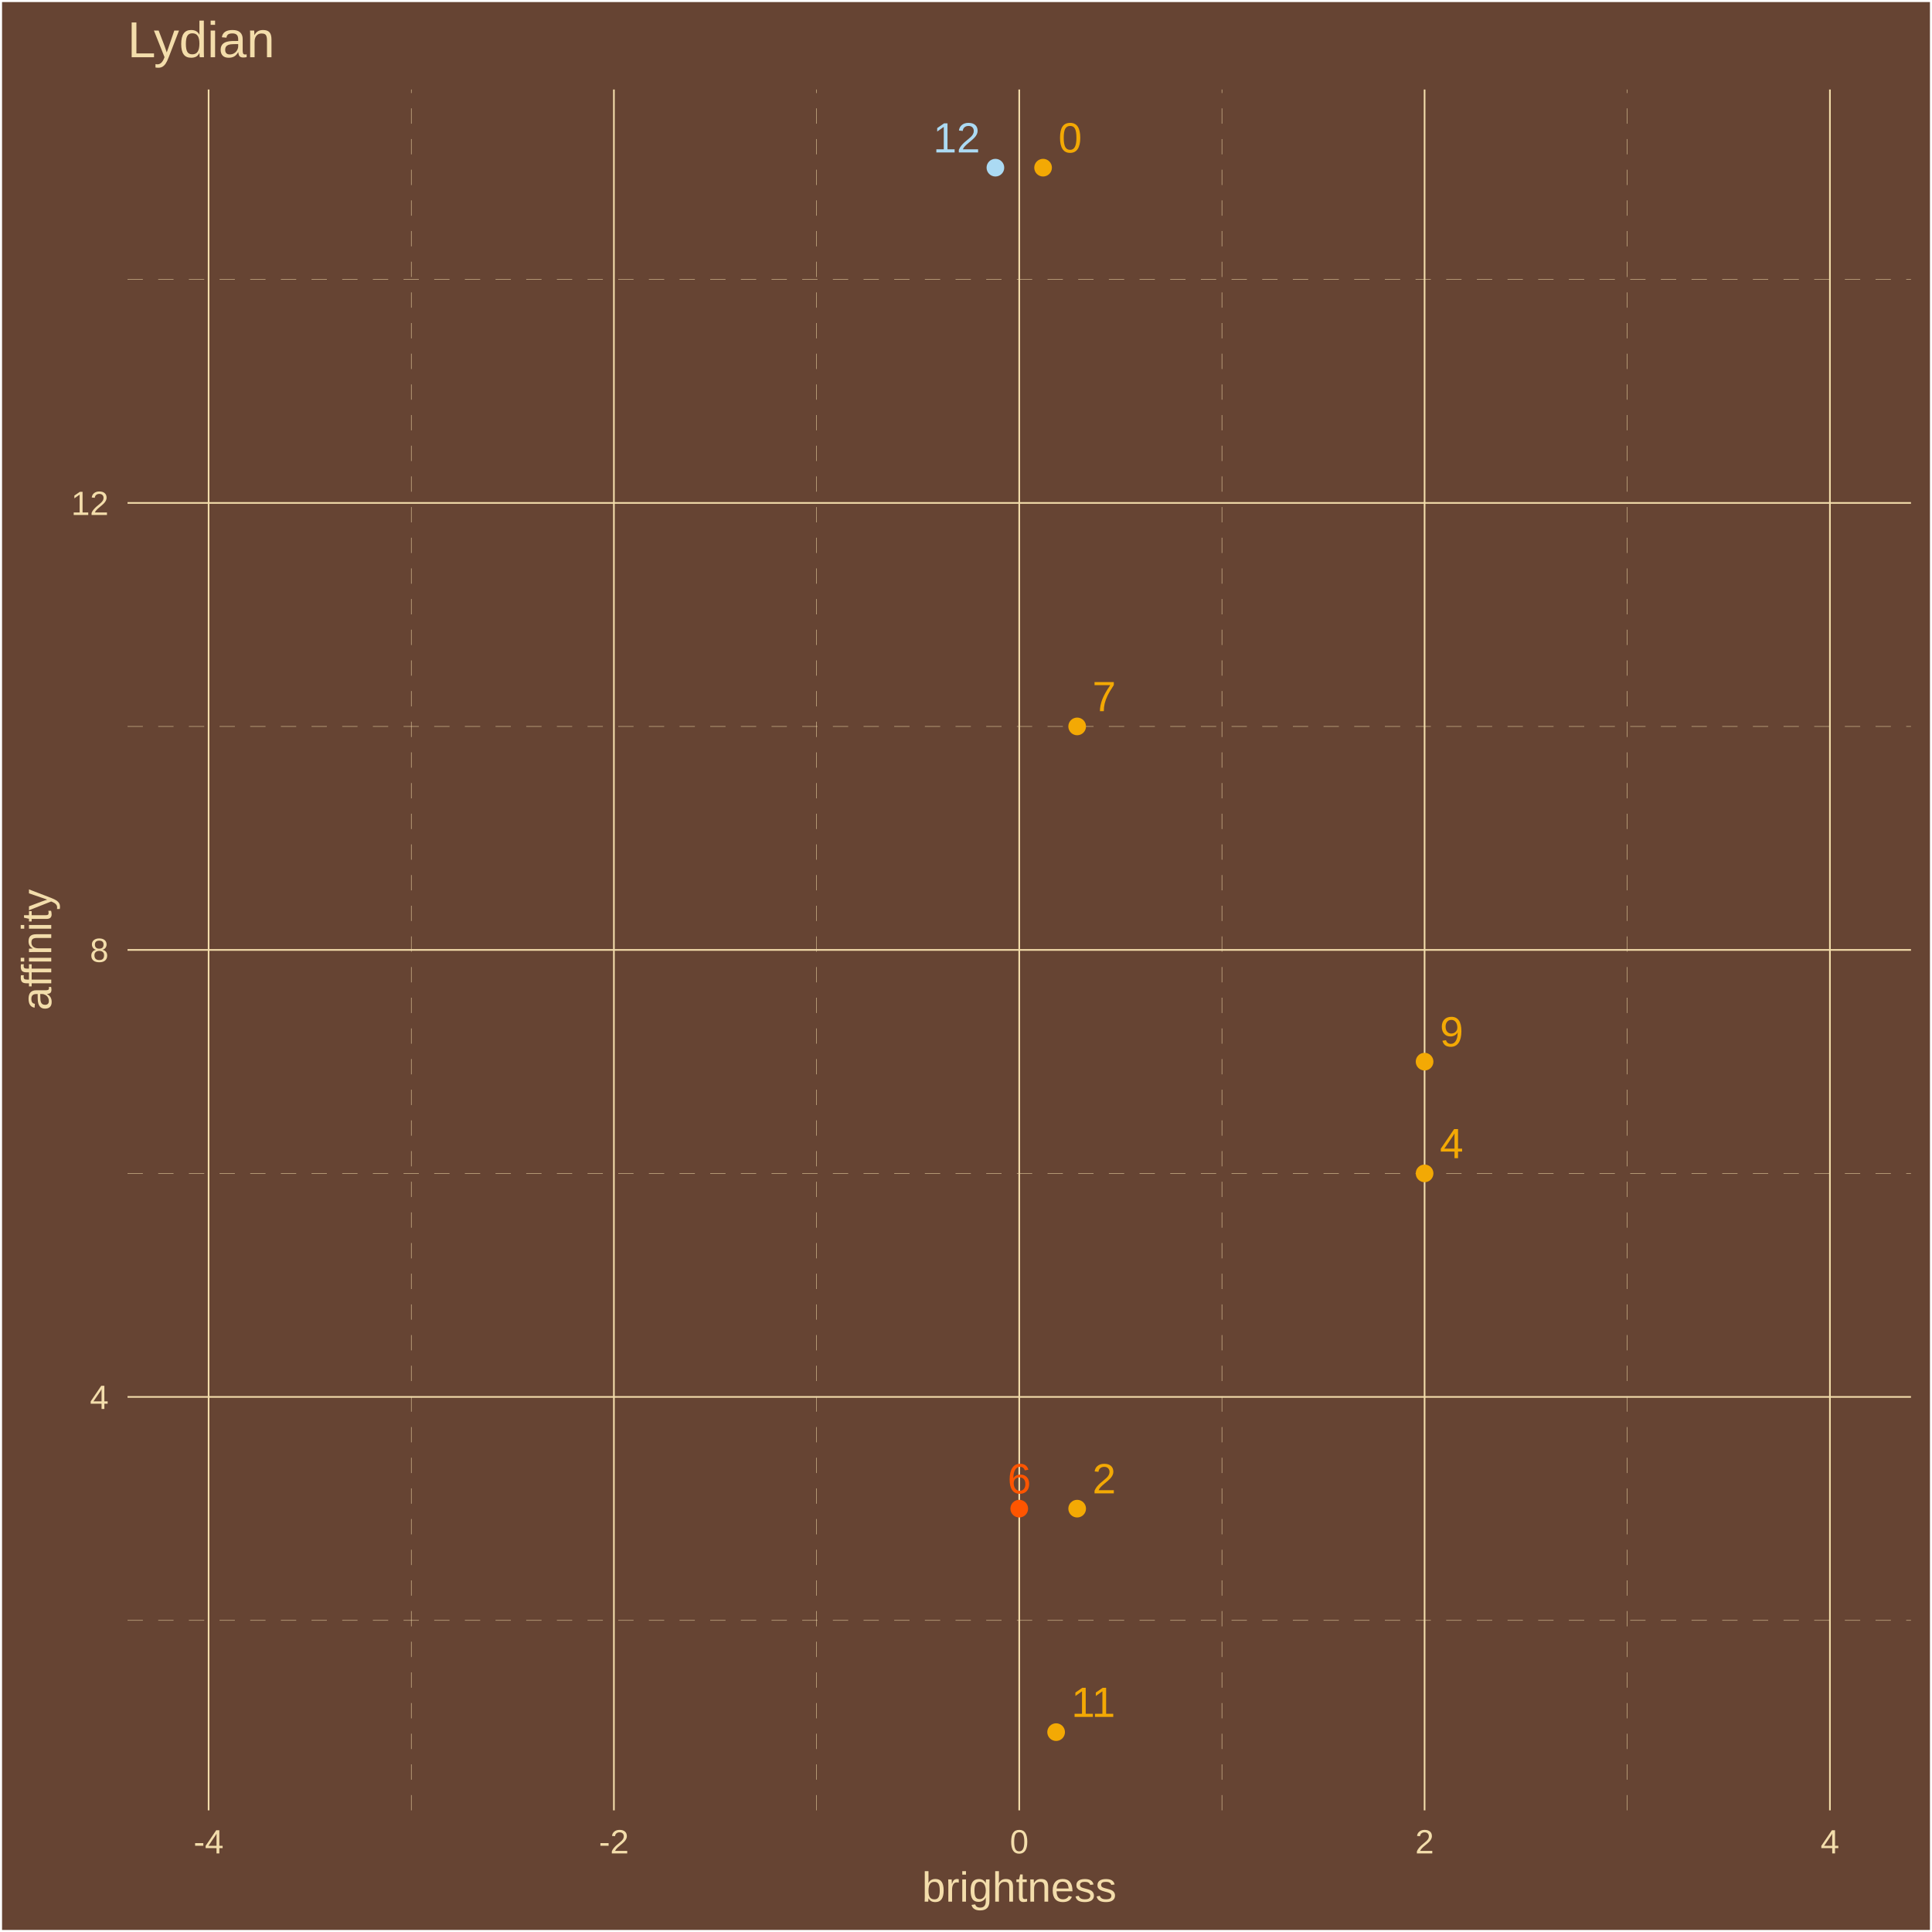
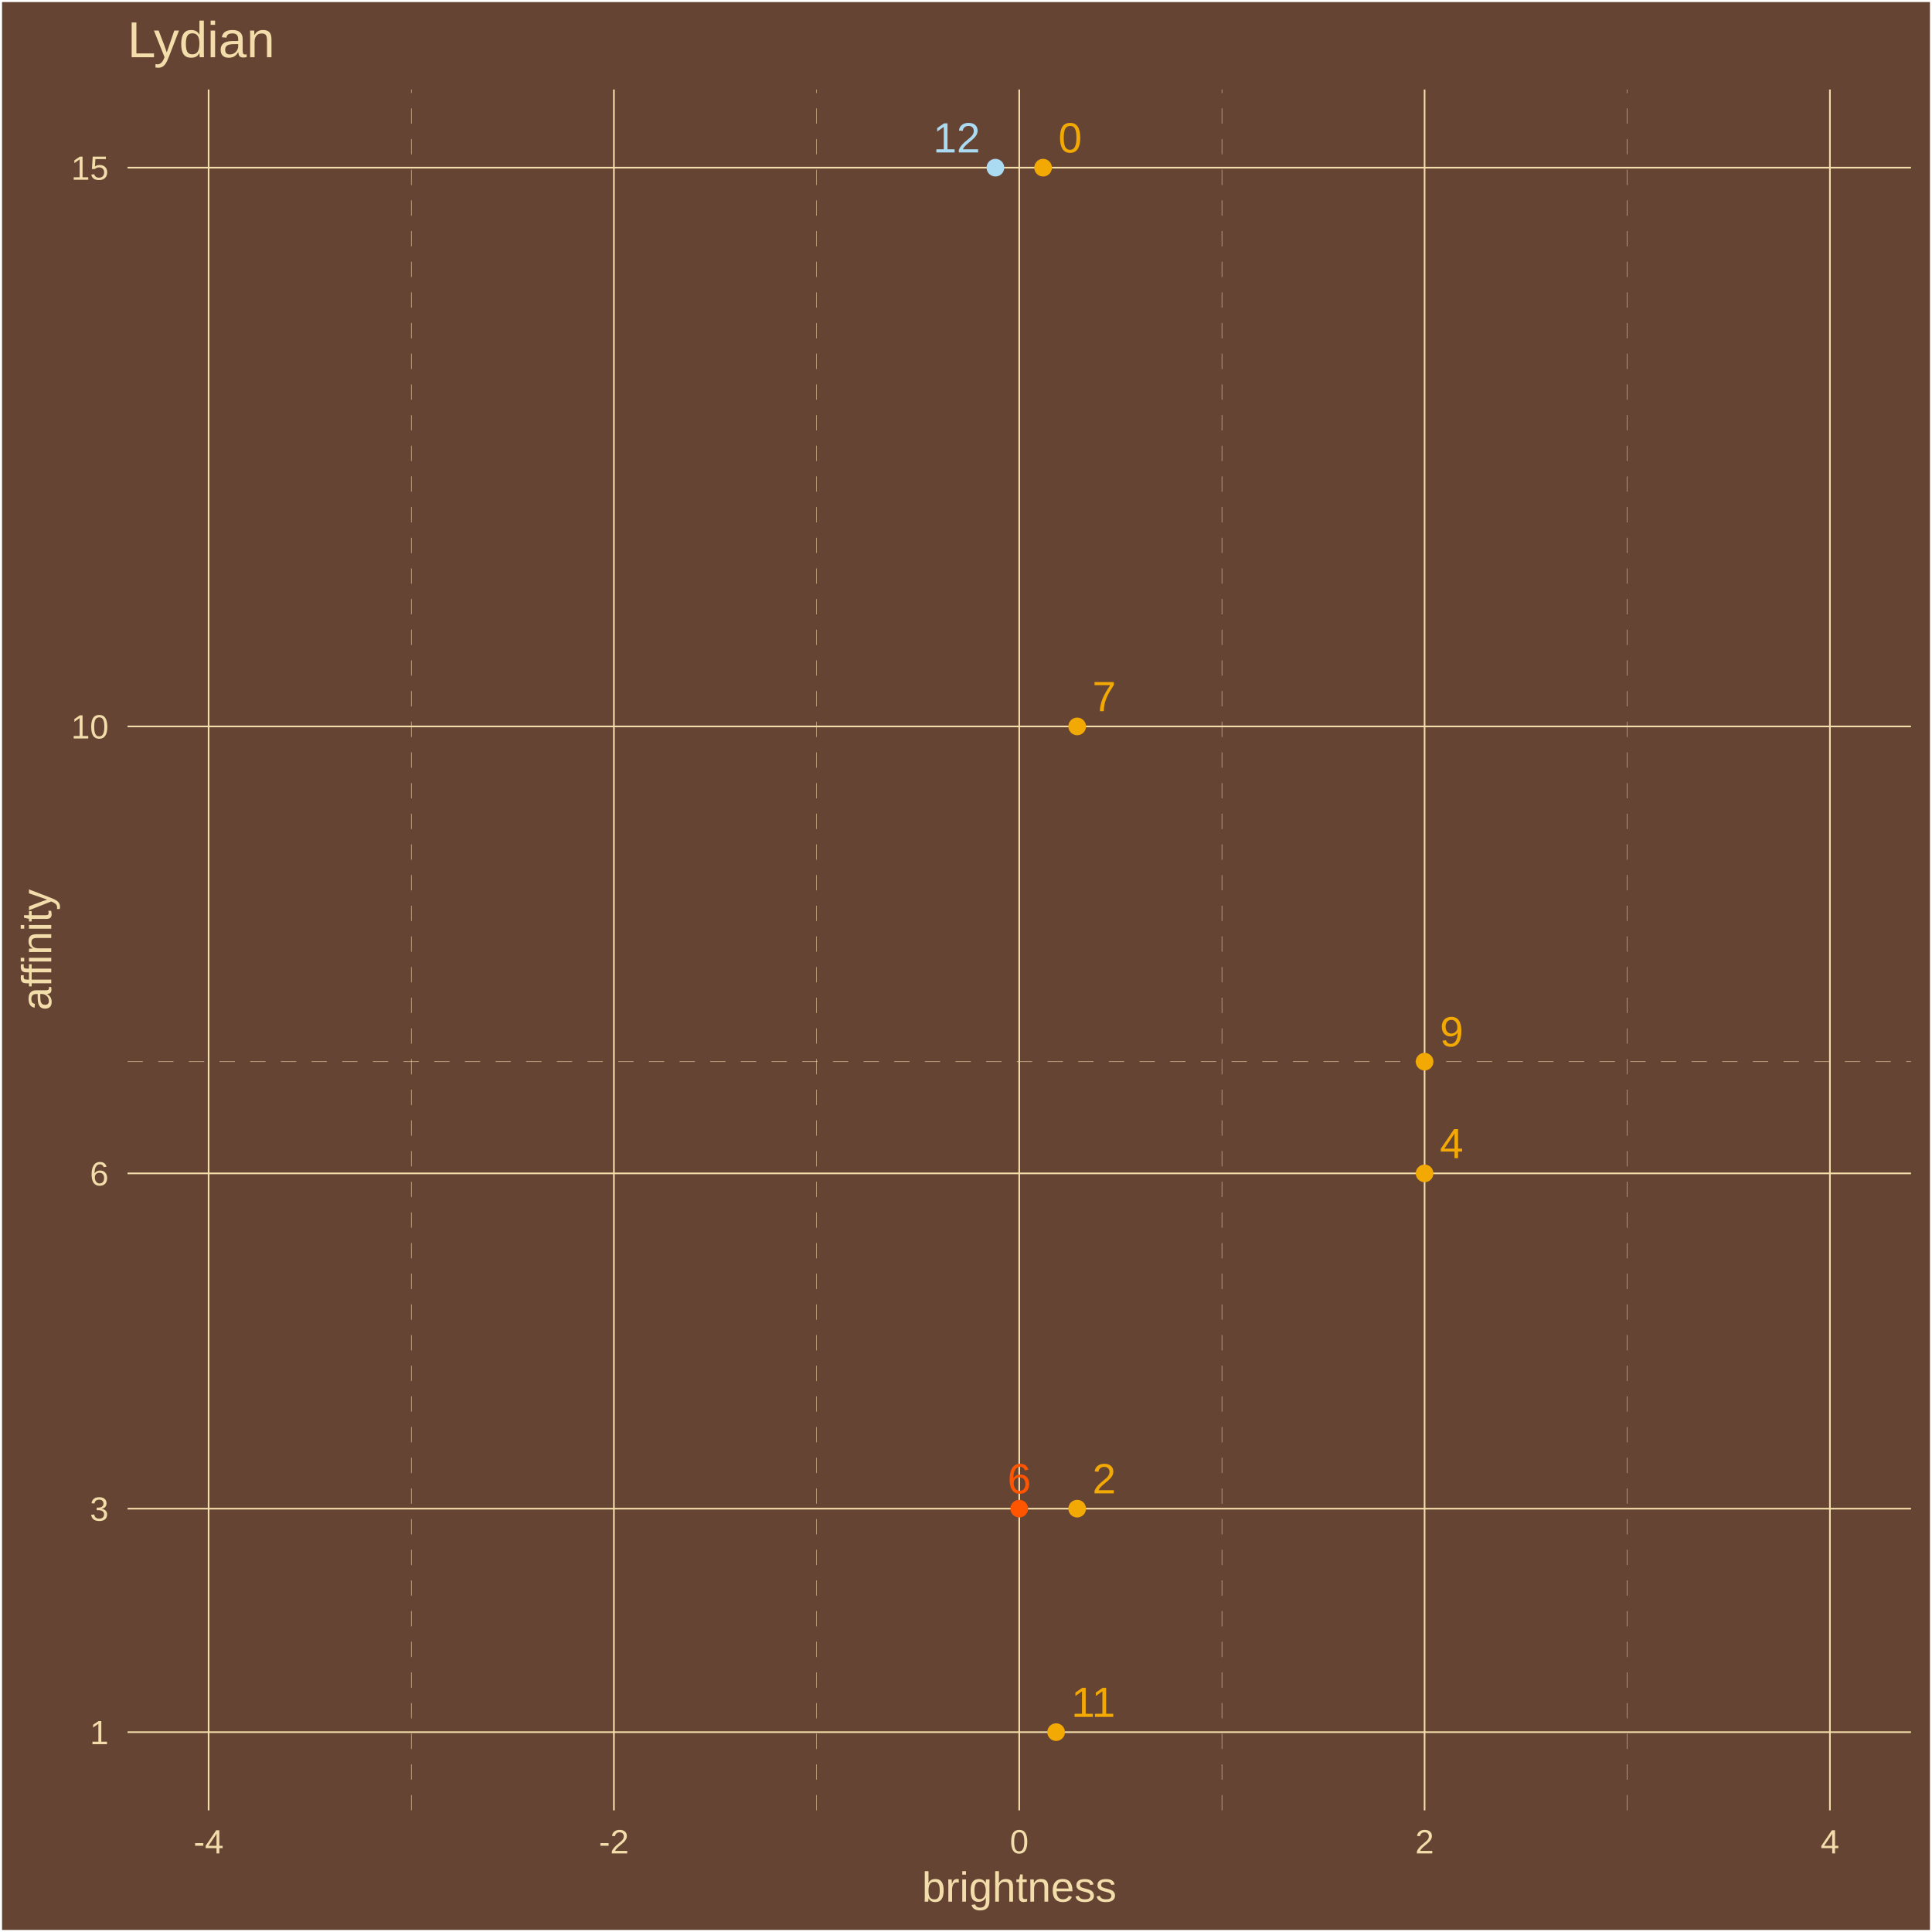
<svg xmlns="http://www.w3.org/2000/svg" class="svglite" width="504.00pt" height="504.00pt" viewBox="0 0 504.00 504.00">
  <defs>
    <style type="text/css">
    .svglite line, .svglite polyline, .svglite polygon, .svglite path, .svglite rect, .svglite circle {
      fill: none;
      stroke: #000000;
      stroke-linecap: round;
      stroke-linejoin: round;
      stroke-miterlimit: 10.00;
    }
    .svglite text {
      white-space: pre;
    }
  </style>
  </defs>
  <rect width="100%" height="100%" style="stroke: none; fill: #664433;" />
  <defs>
    <clipPath id="cpMC4wMHw1MDQuMDB8MC4wMHw1MDQuMDA=">
      <rect x="0.00" y="0.00" width="504.00" height="504.00" />
    </clipPath>
  </defs>
  <g clip-path="url(#cpMC4wMHw1MDQuMDB8MC4wMHw1MDQuMDA=)">
    <rect x="0.00" y="0" width="504.00" height="504.00" style="stroke-width: 1.07; stroke: #FFFFFF; fill: #664433;" />
  </g>
  <defs>
    <clipPath id="cpMzMuMjd8NDk4LjUyfDIzLjM0fDQ3Mi4yNw==">
      <rect x="33.27" y="23.34" width="465.25" height="448.93" />
    </clipPath>
  </defs>
  <g clip-path="url(#cpMzMuMjd8NDk4LjUyfDIzLjM0fDQ3Mi4yNw==)">
    <rect x="33.27" y="23.34" width="465.25" height="448.93" style="stroke-width: 1.07; stroke: none; fill: #664433;" />
-     <polyline points="33.27,422.71 498.52,422.71 " style="stroke-width: 0.11; stroke: #F3DDAB; stroke-dasharray: 4.00,4.00; stroke-linecap: butt;" />
-     <polyline points="33.27,306.10 498.52,306.10 " style="stroke-width: 0.11; stroke: #F3DDAB; stroke-dasharray: 4.00,4.00; stroke-linecap: butt;" />
-     <polyline points="33.27,189.50 498.52,189.50 " style="stroke-width: 0.11; stroke: #F3DDAB; stroke-dasharray: 4.00,4.00; stroke-linecap: butt;" />
-     <polyline points="33.27,72.89 498.52,72.89 " style="stroke-width: 0.11; stroke: #F3DDAB; stroke-dasharray: 4.00,4.00; stroke-linecap: butt;" />
+     <polyline points="33.27,276.95 498.52,276.95 " style="stroke-width: 0.11; stroke: #F3DDAB; stroke-dasharray: 4.00,4.00; stroke-linecap: butt;" />
    <polyline points="107.29,472.27 107.29,23.34 " style="stroke-width: 0.11; stroke: #F3DDAB; stroke-dasharray: 4.00,4.00; stroke-linecap: butt;" />
    <polyline points="213.02,472.27 213.02,23.34 " style="stroke-width: 0.11; stroke: #F3DDAB; stroke-dasharray: 4.00,4.00; stroke-linecap: butt;" />
    <polyline points="318.76,472.27 318.76,23.34 " style="stroke-width: 0.11; stroke: #F3DDAB; stroke-dasharray: 4.00,4.00; stroke-linecap: butt;" />
    <polyline points="424.50,472.27 424.50,23.34 " style="stroke-width: 0.11; stroke: #F3DDAB; stroke-dasharray: 4.00,4.00; stroke-linecap: butt;" />
-     <polyline points="33.27,364.41 498.52,364.41 " style="stroke-width: 0.43; stroke: #F3DDAB; stroke-linecap: butt;" />
-     <polyline points="33.27,247.80 498.52,247.80 " style="stroke-width: 0.43; stroke: #F3DDAB; stroke-linecap: butt;" />
-     <polyline points="33.27,131.20 498.52,131.20 " style="stroke-width: 0.43; stroke: #F3DDAB; stroke-linecap: butt;" />
+     <polyline points="33.27,451.86 498.52,451.86 " style="stroke-width: 0.43; stroke: #F3DDAB; stroke-linecap: butt;" />
+     <polyline points="33.27,393.56 498.52,393.56 " style="stroke-width: 0.43; stroke: #F3DDAB; stroke-linecap: butt;" />
+     <polyline points="33.27,306.10 498.52,306.10 " style="stroke-width: 0.43; stroke: #F3DDAB; stroke-linecap: butt;" />
+     <polyline points="33.27,189.50 498.52,189.50 " style="stroke-width: 0.43; stroke: #F3DDAB; stroke-linecap: butt;" />
+     <polyline points="33.27,43.74 498.52,43.74 " style="stroke-width: 0.43; stroke: #F3DDAB; stroke-linecap: butt;" />
    <polyline points="54.42,472.27 54.42,23.34 " style="stroke-width: 0.43; stroke: #F3DDAB; stroke-linecap: butt;" />
    <polyline points="160.15,472.27 160.15,23.34 " style="stroke-width: 0.43; stroke: #F3DDAB; stroke-linecap: butt;" />
    <polyline points="265.89,472.27 265.89,23.34 " style="stroke-width: 0.43; stroke: #F3DDAB; stroke-linecap: butt;" />
    <polyline points="371.63,472.27 371.63,23.34 " style="stroke-width: 0.43; stroke: #F3DDAB; stroke-linecap: butt;" />
    <polyline points="477.37,472.27 477.37,23.34 " style="stroke-width: 0.43; stroke: #F3DDAB; stroke-linecap: butt;" />
    <circle cx="272.11" cy="43.74" r="1.95" style="stroke-width: 0.71; stroke: #F3A904; fill: #F3A904;" />
    <circle cx="281.00" cy="393.56" r="1.95" style="stroke-width: 0.71; stroke: #F3A904; fill: #F3A904;" />
    <circle cx="371.63" cy="306.10" r="1.95" style="stroke-width: 0.71; stroke: #F3A904; fill: #F3A904;" />
    <circle cx="265.89" cy="393.56" r="1.95" style="stroke-width: 0.71; stroke: #FF5500; fill: #FF5500;" />
    <circle cx="281.00" cy="189.50" r="1.95" style="stroke-width: 0.71; stroke: #F3A904; fill: #F3A904;" />
    <circle cx="371.63" cy="276.95" r="1.95" style="stroke-width: 0.71; stroke: #F3A904; fill: #F3A904;" />
    <circle cx="275.51" cy="451.86" r="1.95" style="stroke-width: 0.71; stroke: #F3A904; fill: #F3A904;" />
    <circle cx="259.67" cy="43.74" r="1.95" style="stroke-width: 0.71; stroke: #ABDAF3; fill: #ABDAF3;" />
    <polygon points="274.27,43.74 284.73,43.74 284.64,43.74 284.99,43.73 285.33,43.66 285.65,43.53 285.96,43.36 286.22,43.14 286.46,42.88 286.64,42.59 286.78,42.27 286.86,41.93 286.89,41.58 286.89,41.58 286.89,29.35 286.89,29.35 286.86,29.00 286.78,28.66 286.64,28.35 286.46,28.05 286.22,27.79 285.96,27.57 285.65,27.40 285.33,27.27 284.99,27.20 284.73,27.19 274.27,27.19 274.53,27.20 274.19,27.19 273.84,27.23 273.51,27.33 273.19,27.48 272.91,27.68 272.66,27.92 272.45,28.19 272.29,28.50 272.18,28.83 272.12,29.18 272.11,29.35 272.11,41.58 272.12,41.41 272.12,41.76 272.18,42.10 272.29,42.43 272.45,42.74 272.66,43.01 272.91,43.25 273.19,43.45 273.51,43.60 273.84,43.70 274.19,43.74 " style="stroke-width: nan; stroke: none;" />
    <text x="276.09" y="39.77" style="font-size: 11.04px;fill: #F3A904; font-family: &quot;Arial&quot;;" textLength="6.13px" lengthAdjust="spacingAndGlyphs">0</text>
    <polygon points="283.16,393.56 293.61,393.56 293.53,393.56 293.87,393.54 294.21,393.47 294.54,393.35 294.84,393.18 295.11,392.96 295.34,392.70 295.53,392.40 295.66,392.08 295.75,391.74 295.77,391.40 295.77,391.40 295.77,379.16 295.77,379.16 295.75,378.82 295.66,378.48 295.53,378.16 295.34,377.87 295.11,377.61 294.84,377.39 294.54,377.21 294.21,377.09 293.87,377.02 293.61,377.00 283.16,377.00 283.42,377.02 283.07,377.01 282.73,377.05 282.39,377.15 282.08,377.29 281.79,377.49 281.54,377.73 281.33,378.01 281.17,378.32 281.06,378.65 281.01,378.99 281.00,379.16 281.00,391.40 281.01,391.22 281.01,391.57 281.06,391.91 281.17,392.24 281.33,392.55 281.54,392.83 281.79,393.07 282.08,393.27 282.39,393.42 282.73,393.51 283.07,393.56 " style="stroke-width: nan; stroke: none;" />
    <text x="284.97" y="389.58" style="font-size: 11.04px;fill: #F3A904; font-family: &quot;Arial&quot;;" textLength="6.13px" lengthAdjust="spacingAndGlyphs">2</text>
    <polygon points="373.79,306.10 384.25,306.10 384.16,306.10 384.51,306.09 384.85,306.02 385.17,305.90 385.47,305.72 385.74,305.50 385.97,305.24 386.16,304.95 386.30,304.63 386.38,304.29 386.41,303.94 386.41,303.94 386.41,291.71 386.41,291.71 386.38,291.36 386.30,291.03 386.16,290.71 385.97,290.41 385.74,290.15 385.47,289.93 385.17,289.76 384.85,289.64 384.51,289.57 384.25,289.55 373.79,289.55 374.05,289.57 373.71,289.55 373.36,289.59 373.03,289.69 372.71,289.84 372.43,290.04 372.18,290.28 371.97,290.56 371.81,290.86 371.70,291.19 371.64,291.54 371.63,291.71 371.63,303.94 371.64,303.77 371.64,304.12 371.70,304.46 371.81,304.79 371.97,305.10 372.18,305.38 372.43,305.62 372.71,305.81 373.03,305.96 373.36,306.06 373.71,306.10 " style="stroke-width: nan; stroke: none;" />
    <text x="375.61" y="302.13" style="font-size: 11.04px;fill: #F3A904; font-family: &quot;Arial&quot;;" textLength="6.13px" lengthAdjust="spacingAndGlyphs">4</text>
    <polygon points="260.67,393.56 271.12,393.56 271.03,393.56 271.38,393.54 271.72,393.47 272.05,393.35 272.35,393.18 272.62,392.96 272.85,392.70 273.03,392.40 273.17,392.08 273.25,391.74 273.28,391.40 273.28,391.40 273.28,379.16 273.28,379.16 273.25,378.82 273.17,378.48 273.03,378.16 272.85,377.87 272.62,377.61 272.35,377.39 272.05,377.21 271.72,377.09 271.38,377.02 271.12,377.00 260.67,377.00 260.93,377.02 260.58,377.01 260.23,377.05 259.90,377.15 259.59,377.29 259.30,377.49 259.05,377.73 258.84,378.01 258.68,378.32 258.57,378.65 258.51,378.99 258.51,379.16 258.51,391.40 258.51,391.22 258.51,391.57 258.57,391.91 258.68,392.24 258.84,392.55 259.05,392.83 259.30,393.07 259.59,393.27 259.90,393.42 260.23,393.51 260.58,393.56 " style="stroke-width: nan; stroke: none;" />
    <text x="265.89" y="389.58" text-anchor="middle" style="font-size: 11.04px;fill: #FF5500; font-family: &quot;Arial&quot;;" textLength="6.13px" lengthAdjust="spacingAndGlyphs">6</text>
    <polygon points="283.16,189.50 293.61,189.50 293.53,189.50 293.87,189.48 294.21,189.41 294.54,189.29 294.84,189.12 295.11,188.90 295.34,188.64 295.53,188.34 295.66,188.02 295.75,187.68 295.77,187.34 295.77,187.34 295.77,175.11 295.77,175.11 295.75,174.76 295.66,174.42 295.53,174.10 295.34,173.81 295.11,173.55 294.84,173.33 294.54,173.15 294.21,173.03 293.87,172.96 293.61,172.95 283.16,172.95 283.42,172.96 283.07,172.95 282.73,172.99 282.39,173.09 282.08,173.23 281.79,173.43 281.54,173.67 281.33,173.95 281.17,174.26 281.06,174.59 281.01,174.93 281.00,175.11 281.00,187.34 281.01,187.16 281.01,187.51 281.06,187.86 281.17,188.18 281.33,188.49 281.54,188.77 281.79,189.01 282.08,189.21 282.39,189.36 282.73,189.45 283.07,189.50 " style="stroke-width: nan; stroke: none;" />
    <text x="284.97" y="185.52" style="font-size: 11.04px;fill: #F3A904; font-family: &quot;Arial&quot;;" textLength="6.13px" lengthAdjust="spacingAndGlyphs">7</text>
    <polygon points="373.79,276.95 384.25,276.95 384.16,276.95 384.51,276.94 384.85,276.87 385.17,276.74 385.47,276.57 385.74,276.35 385.97,276.09 386.16,275.80 386.30,275.48 386.38,275.14 386.41,274.79 386.41,274.79 386.41,262.56 386.41,262.56 386.38,262.21 386.30,261.88 386.16,261.56 385.97,261.26 385.74,261.00 385.47,260.78 385.17,260.61 384.85,260.48 384.51,260.42 384.25,260.40 373.79,260.40 374.05,260.42 373.71,260.40 373.36,260.44 373.03,260.54 372.71,260.69 372.43,260.89 372.18,261.13 371.97,261.40 371.81,261.71 371.70,262.04 371.64,262.39 371.63,262.56 371.63,274.79 371.64,274.62 371.64,274.97 371.70,275.31 371.81,275.64 371.97,275.95 372.18,276.22 372.43,276.47 372.71,276.66 373.03,276.81 373.36,276.91 373.71,276.95 " style="stroke-width: nan; stroke: none;" />
    <text x="375.61" y="272.98" style="font-size: 11.04px;fill: #F3A904; font-family: &quot;Arial&quot;;" textLength="6.13px" lengthAdjust="spacingAndGlyphs">9</text>
    <polygon points="277.67,451.86 294.26,451.86 294.17,451.86 294.52,451.84 294.86,451.77 295.18,451.65 295.48,451.48 295.75,451.26 295.98,451.00 296.17,450.70 296.30,450.38 296.39,450.05 296.42,449.70 296.42,449.70 296.42,437.47 296.42,437.47 296.39,437.12 296.30,436.78 296.17,436.46 295.98,436.17 295.75,435.91 295.48,435.69 295.18,435.52 294.86,435.39 294.52,435.32 294.26,435.31 277.67,435.31 277.93,435.32 277.58,435.31 277.23,435.35 276.90,435.45 276.59,435.60 276.30,435.79 276.05,436.04 275.84,436.31 275.68,436.62 275.57,436.95 275.51,437.29 275.51,437.47 275.51,449.70 275.51,449.53 275.51,449.87 275.57,450.22 275.68,450.55 275.84,450.85 276.05,451.13 276.30,451.37 276.59,451.57 276.90,451.72 277.23,451.82 277.58,451.86 " style="stroke-width: nan; stroke: none;" />
    <text x="279.48" y="447.89" style="font-size: 11.04px;fill: #F3A904; font-family: &quot;Arial&quot;;" textLength="12.27px" lengthAdjust="spacingAndGlyphs">11</text>
    <polygon points="240.93,43.74 257.51,43.74 257.43,43.74 257.77,43.73 258.12,43.66 258.44,43.53 258.74,43.36 259.01,43.14 259.24,42.88 259.43,42.59 259.56,42.27 259.65,41.93 259.67,41.58 259.67,41.58 259.67,29.35 259.67,29.35 259.65,29.00 259.56,28.66 259.43,28.35 259.24,28.05 259.01,27.79 258.74,27.57 258.44,27.40 258.12,27.27 257.77,27.20 257.51,27.19 240.93,27.19 241.19,27.20 240.84,27.19 240.49,27.23 240.16,27.33 239.85,27.48 239.56,27.68 239.31,27.92 239.10,28.19 238.94,28.50 238.83,28.83 238.77,29.18 238.77,29.35 238.77,41.58 238.77,41.41 238.77,41.76 238.83,42.10 238.94,42.43 239.10,42.74 239.31,43.01 239.56,43.25 239.85,43.45 240.16,43.60 240.49,43.70 240.84,43.74 " style="stroke-width: nan; stroke: none;" />
    <text x="255.70" y="39.77" text-anchor="end" style="font-size: 11.04px;fill: #ABDAF3; font-family: &quot;Arial&quot;;" textLength="12.27px" lengthAdjust="spacingAndGlyphs">12</text>
  </g>
  <g clip-path="url(#cpMC4wMHw1MDQuMDB8MC4wMHw1MDQuMDA=)">
-     <text x="28.34" y="367.56" text-anchor="end" style="font-size: 8.80px;fill: #F3DDAB; font-family: &quot;Arial&quot;;" textLength="4.90px" lengthAdjust="spacingAndGlyphs">4</text>
-     <text x="28.34" y="250.95" text-anchor="end" style="font-size: 8.80px;fill: #F3DDAB; font-family: &quot;Arial&quot;;" textLength="4.90px" lengthAdjust="spacingAndGlyphs">8</text>
-     <text x="28.34" y="134.35" text-anchor="end" style="font-size: 8.80px;fill: #F3DDAB; font-family: &quot;Arial&quot;;" textLength="9.79px" lengthAdjust="spacingAndGlyphs">12</text>
+     <text x="28.34" y="455.01" text-anchor="end" style="font-size: 8.80px;fill: #F3DDAB; font-family: &quot;Arial&quot;;" textLength="4.90px" lengthAdjust="spacingAndGlyphs">1</text>
+     <text x="28.34" y="396.71" text-anchor="end" style="font-size: 8.80px;fill: #F3DDAB; font-family: &quot;Arial&quot;;" textLength="4.90px" lengthAdjust="spacingAndGlyphs">3</text>
+     <text x="28.34" y="309.26" text-anchor="end" style="font-size: 8.80px;fill: #F3DDAB; font-family: &quot;Arial&quot;;" textLength="4.90px" lengthAdjust="spacingAndGlyphs">6</text>
+     <text x="28.34" y="192.65" text-anchor="end" style="font-size: 8.80px;fill: #F3DDAB; font-family: &quot;Arial&quot;;" textLength="9.79px" lengthAdjust="spacingAndGlyphs">10</text>
+     <text x="28.34" y="46.90" text-anchor="end" style="font-size: 8.80px;fill: #F3DDAB; font-family: &quot;Arial&quot;;" textLength="9.79px" lengthAdjust="spacingAndGlyphs">15</text>
    <text x="54.42" y="483.50" text-anchor="middle" style="font-size: 8.80px;fill: #F3DDAB; font-family: &quot;Arial&quot;;" textLength="7.83px" lengthAdjust="spacingAndGlyphs">-4</text>
    <text x="160.15" y="483.50" text-anchor="middle" style="font-size: 8.80px;fill: #F3DDAB; font-family: &quot;Arial&quot;;" textLength="7.83px" lengthAdjust="spacingAndGlyphs">-2</text>
    <text x="265.89" y="483.50" text-anchor="middle" style="font-size: 8.80px;fill: #F3DDAB; font-family: &quot;Arial&quot;;" textLength="4.90px" lengthAdjust="spacingAndGlyphs">0</text>
    <text x="371.63" y="483.50" text-anchor="middle" style="font-size: 8.80px;fill: #F3DDAB; font-family: &quot;Arial&quot;;" textLength="4.90px" lengthAdjust="spacingAndGlyphs">2</text>
    <text x="477.37" y="483.50" text-anchor="middle" style="font-size: 8.80px;fill: #F3DDAB; font-family: &quot;Arial&quot;;" textLength="4.90px" lengthAdjust="spacingAndGlyphs">4</text>
    <text x="265.89" y="496.09" text-anchor="middle" style="font-size: 11.00px;fill: #F3DDAB; font-family: &quot;Arial&quot;;" textLength="50.76px" lengthAdjust="spacingAndGlyphs">brightness</text>
    <text transform="translate(13.37,247.80) rotate(-90)" text-anchor="middle" style="font-size: 11.00px;fill: #F3DDAB; font-family: &quot;Arial&quot;;" textLength="31.78px" lengthAdjust="spacingAndGlyphs">affinity</text>
    <text x="33.27" y="14.94" style="font-size: 13.20px;fill: #F3DDAB; font-family: &quot;Arial&quot;;" textLength="38.87px" lengthAdjust="spacingAndGlyphs">Lydian</text>
  </g>
</svg>
